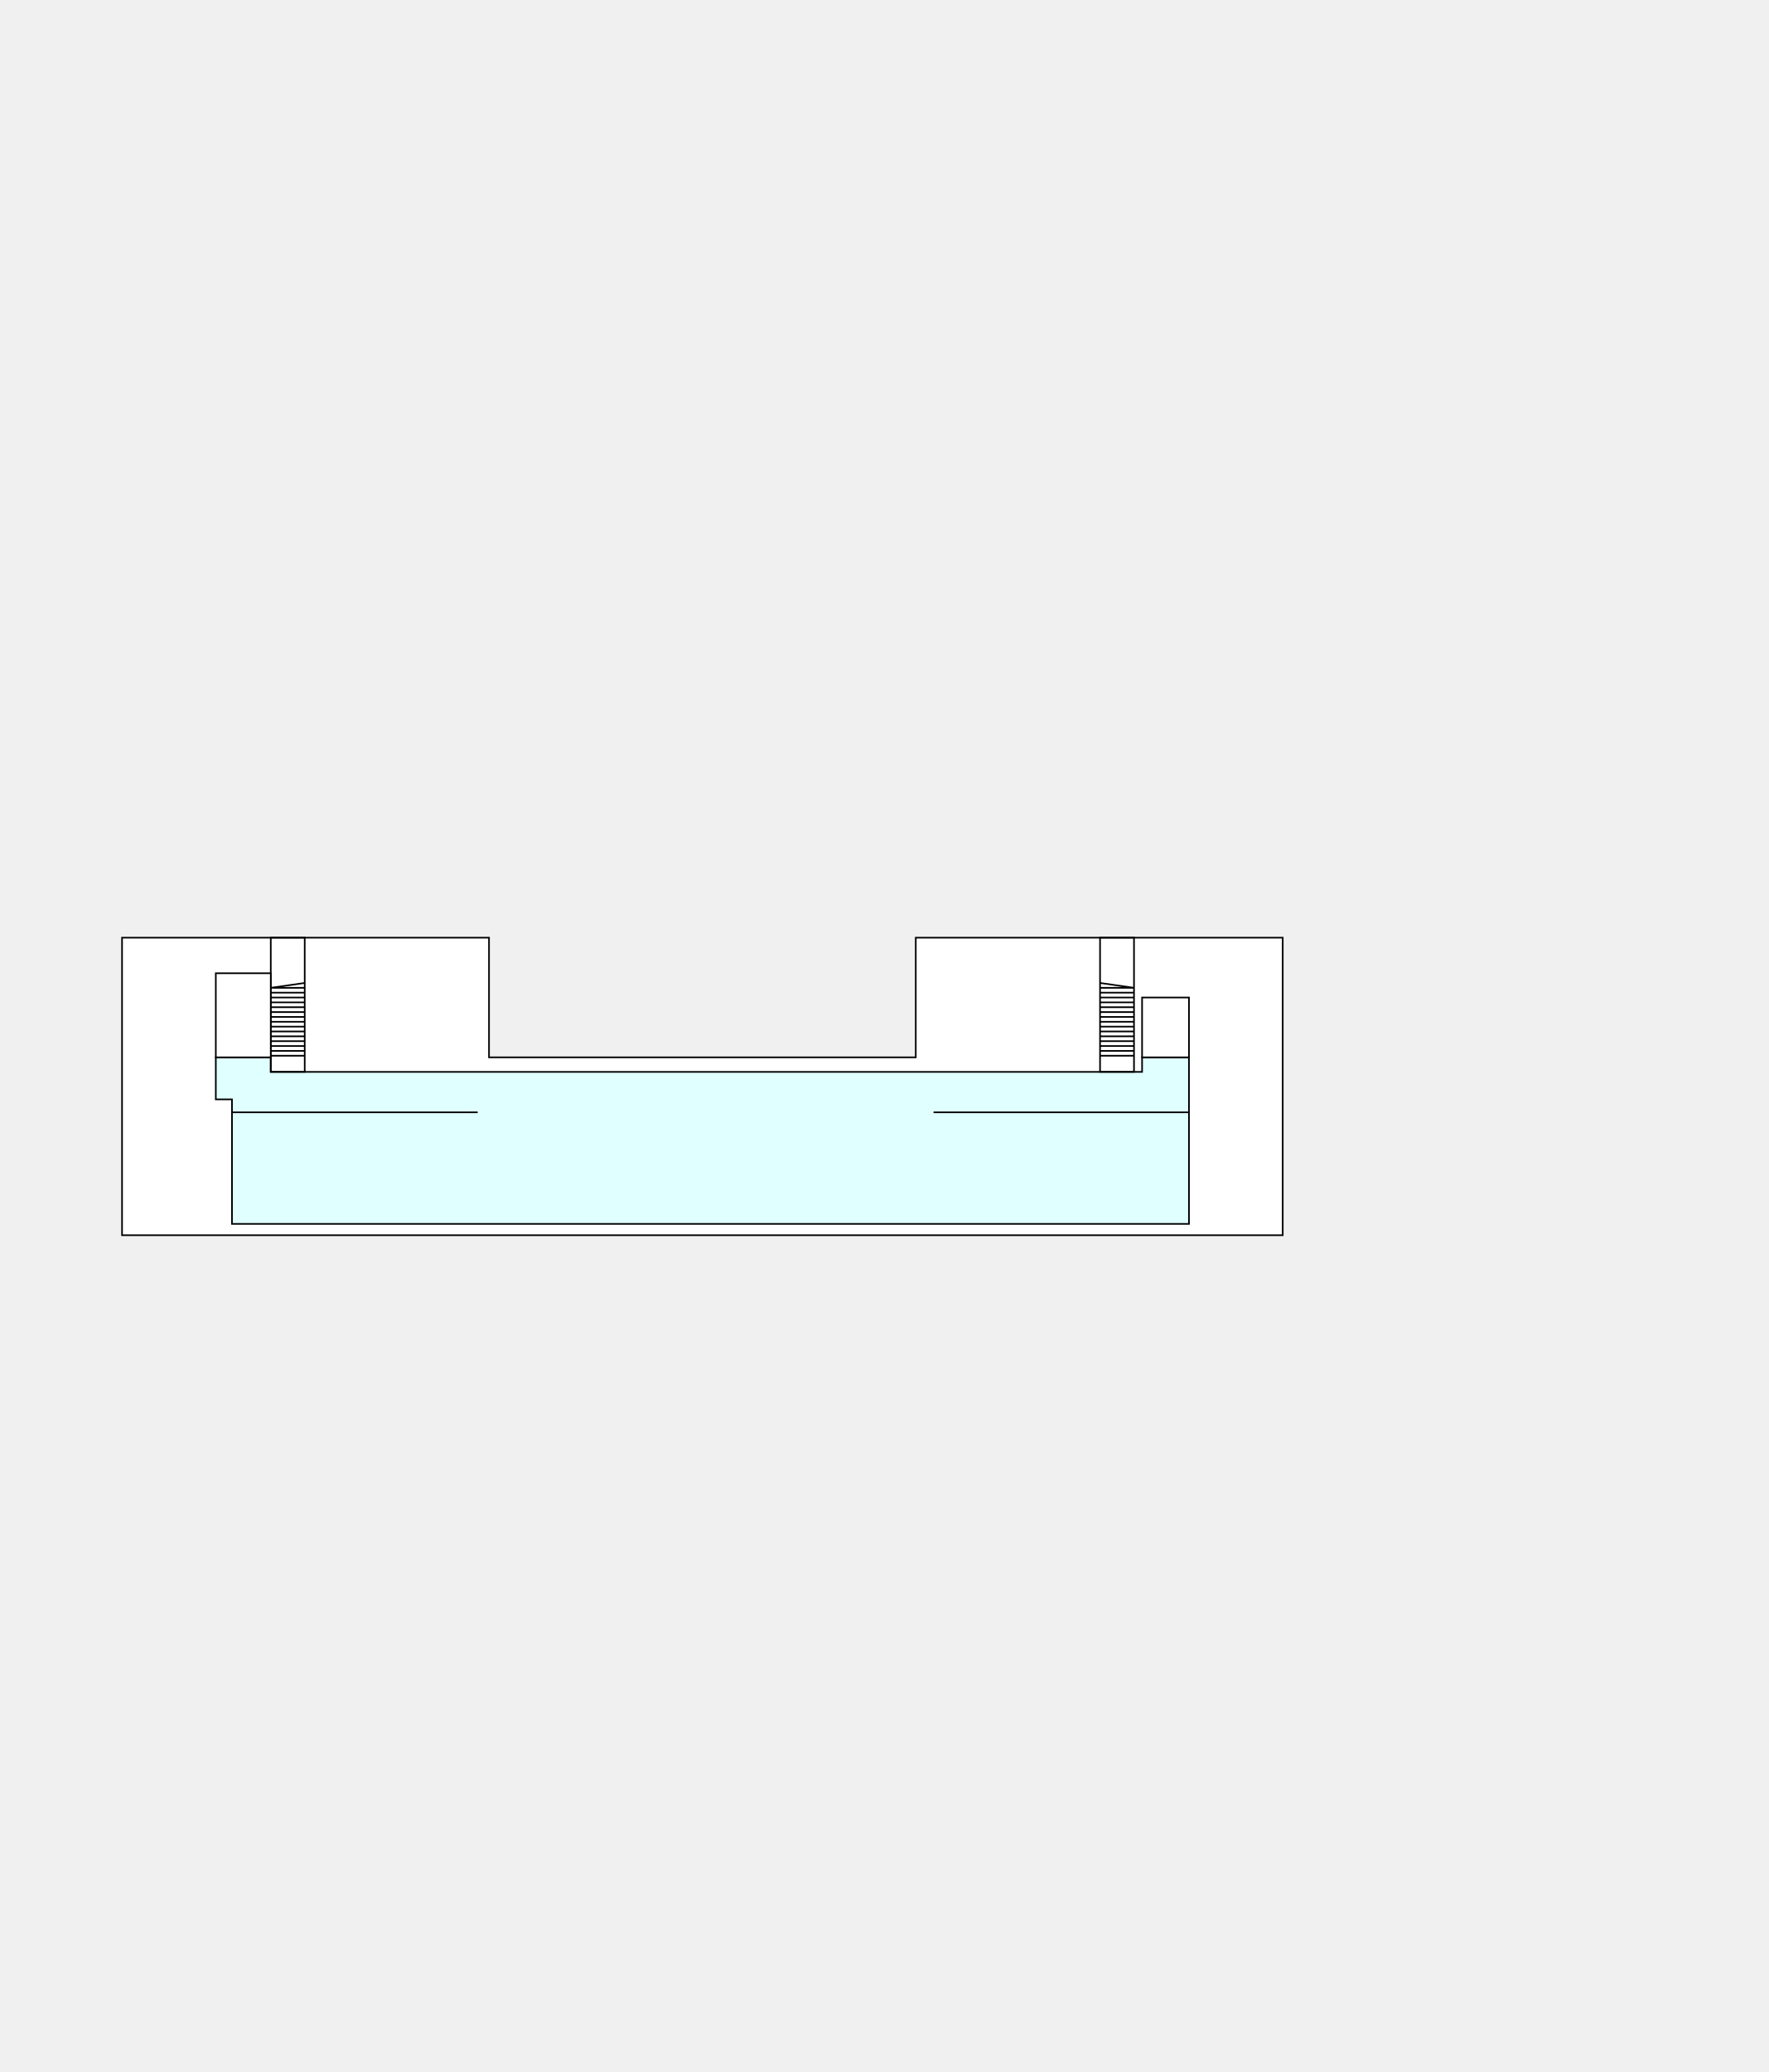
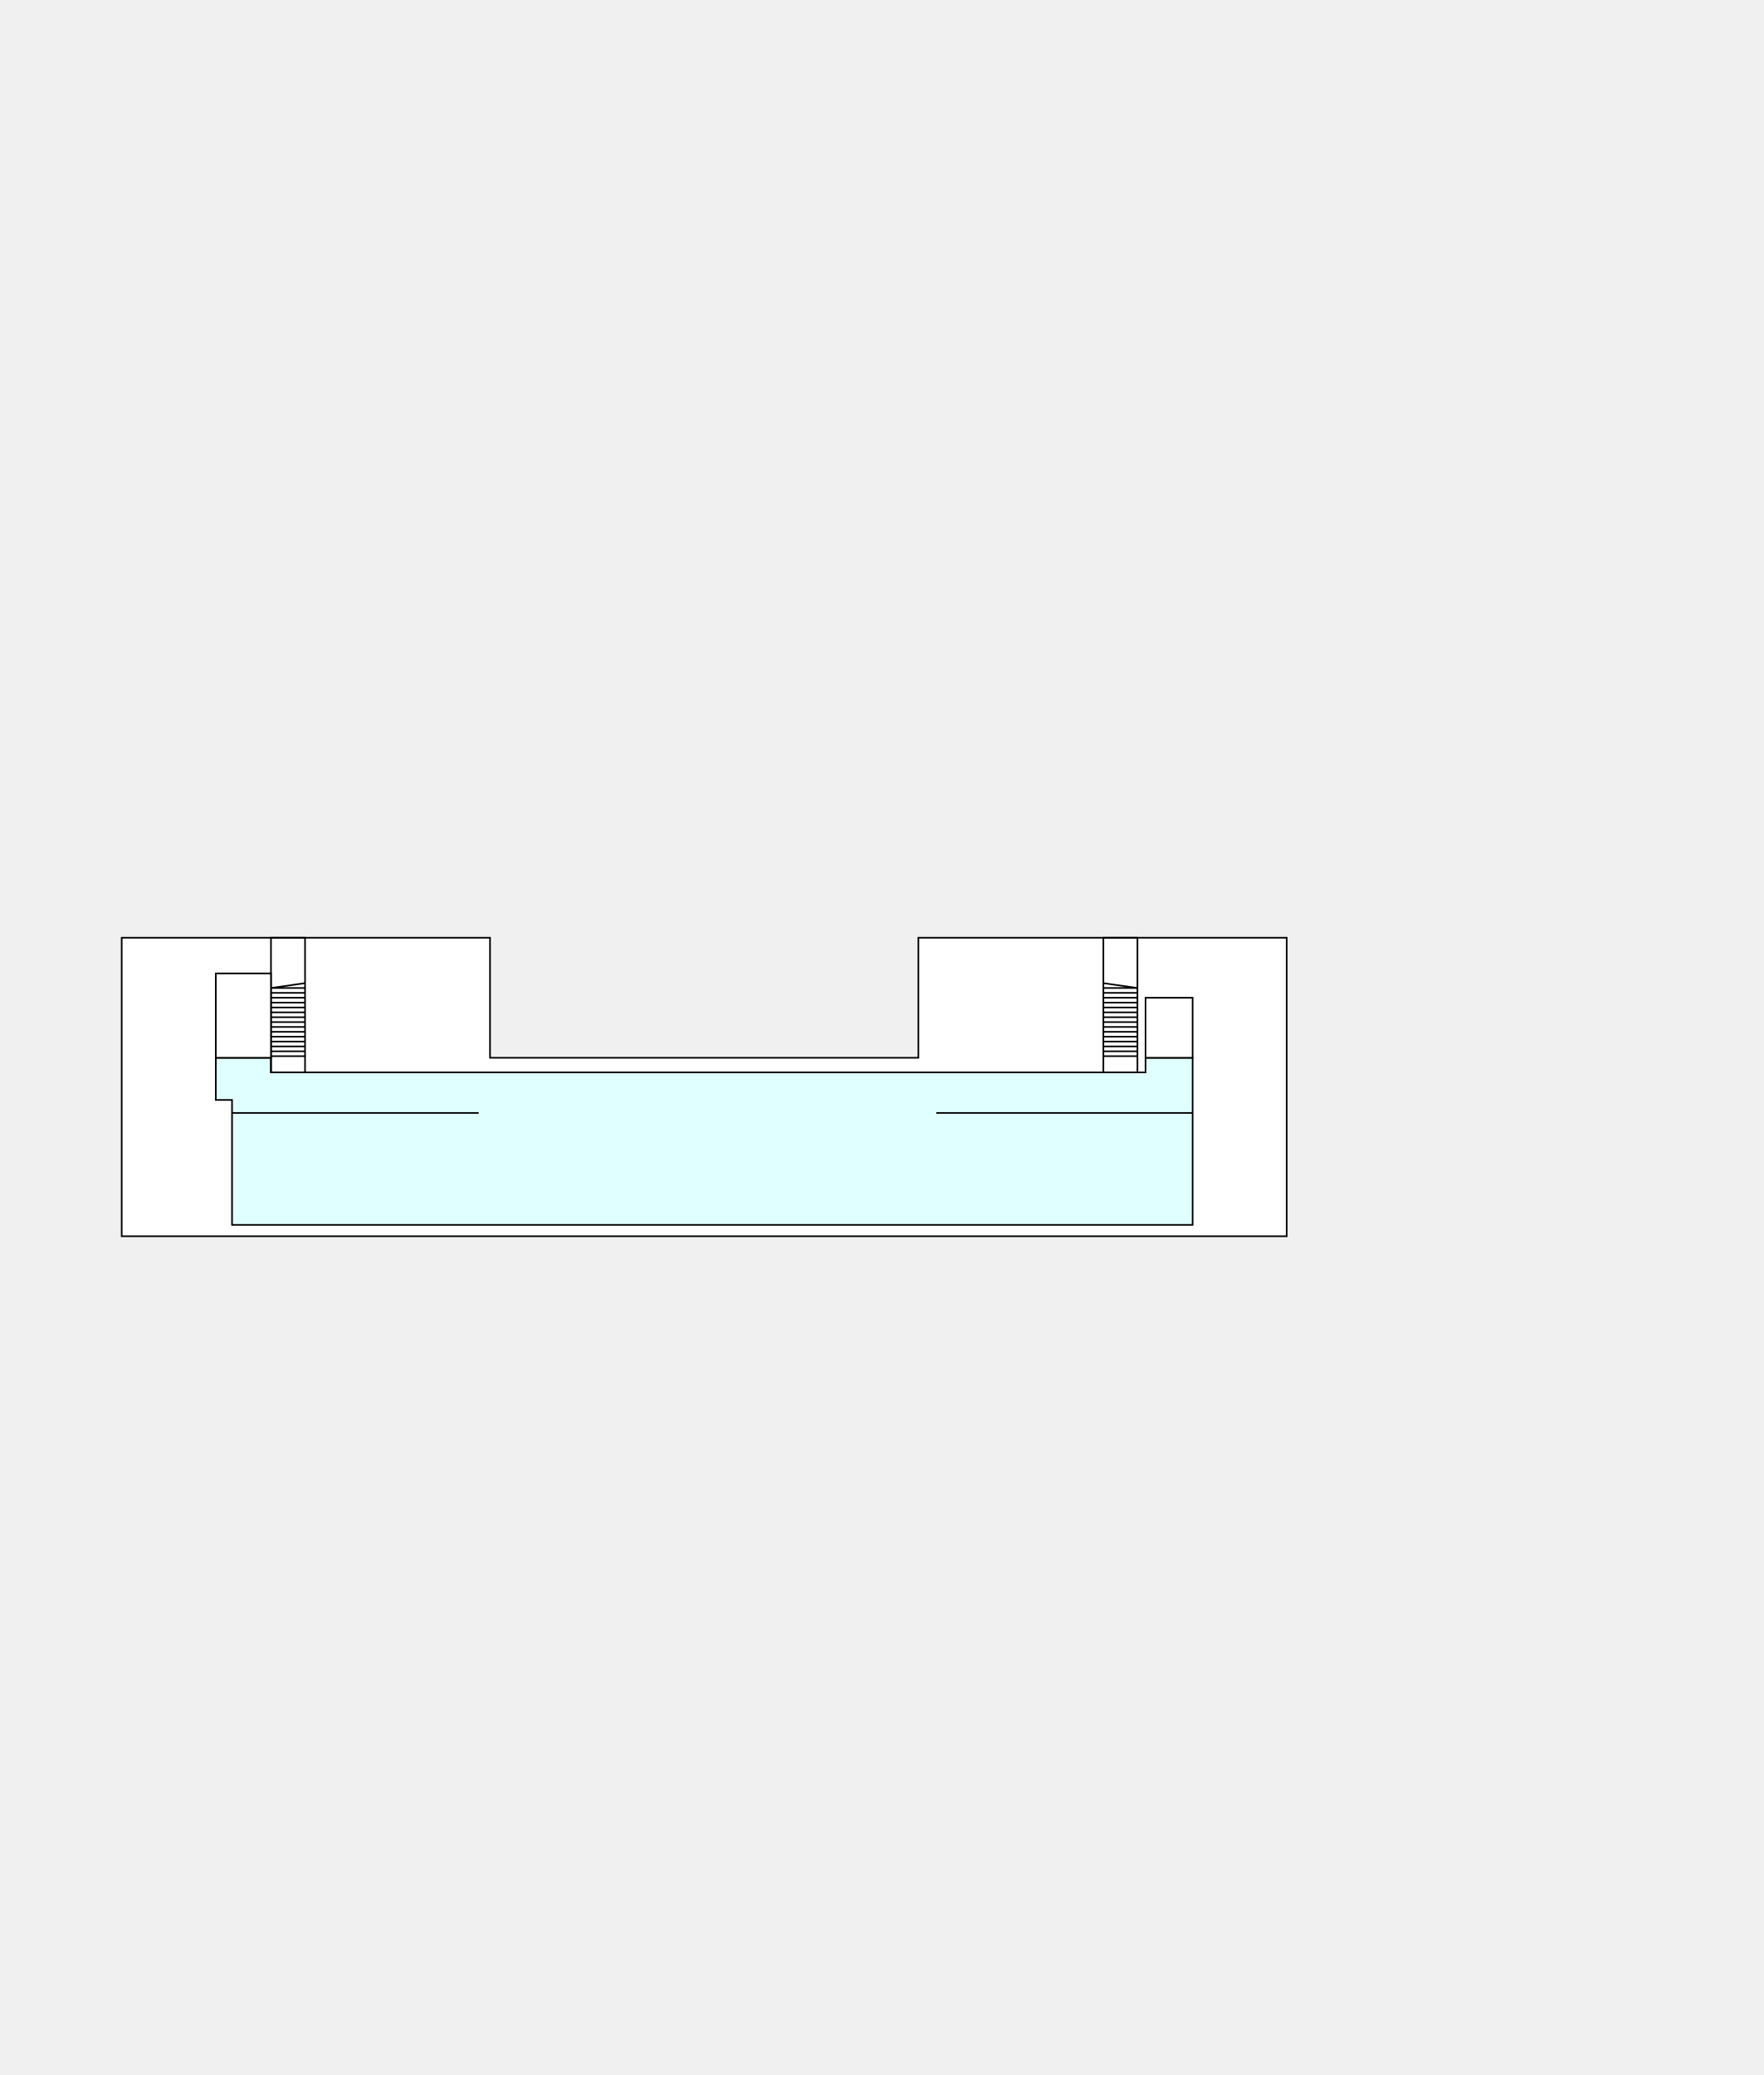
- <svg xmlns="http://www.w3.org/2000/svg" width="1094" height="1281.4" version="1.1" id="svg282" viewBox="0 0 1094 1281.4">
+ <svg xmlns="http://www.w3.org/2000/svg" width="1087" height="1279" version="1.1" id="svg282" viewBox="0 0 1087 1279">
  <defs id="defs1" />
-   <g id="floor_6" style="display:inline" transform="translate(0.5,1.9)">
-     <g transform="translate(20)" id="bg6">
-       <path fill="none" stroke="#000000" stroke-width="1px" d="m 55,578 h 227 v 74 H 546 V 578 H 773 V 762 H 55 Z" id="path272-4" style="fill:#ffffff;fill-opacity:1;stroke:none" />
-       <path fill="#e0ffff" stroke="#000000" stroke-width="1px" d="m 147,652 h -34 v 26 h 10 v 8 H 275 123 v 69 H 715 V 686 H 557 715 v -34 h -29 v 9 H 147 Z" id="path270" />
-       <path fill="none" stroke="#000000" stroke-width="1px" d="m 660,578 v 83 h 21 v -83 z m 0,31 h 21 z m 0,3 h 21 z m 0,3 h 21 z m 0,3 h 21 z m 0,3 h 21 z m 0,3 h 21 z m 0,3 h 21 z m 0,3 h 21 z m 0,3 h 21 z m 0,3 h 21 z m 0,3 h 21 z m 0,3 h 21 z m 0,3 h 21 z m 0,3 h 21 z m 0,3 h 21 z m 21,-42 -21,-3 z" id="____staircase61" />
-       <path fill="none" stroke="#000000" stroke-width="1px" d="m 147,578 v 83 h 21 v -83 z m 1,31 h 20 z m -1,3 h 21 z m 0,3 h 21 z m 0,3 h 21 z m 0,3 h 21 z m 0,3 h 21 z m 0,3 h 21 z m 0,3 h 21 z m 0,3 h 21 z m 0,3 h 21 z m 0,3 h 21 z m 0,3 h 21 z m 0,3 h 21 z m 0,3 h 21 z m 0,3 h 21 z m 0,-42 21,-3 z" id="____staircase62" />
-       <path fill="#ffffff" stroke="#000000" stroke-width="1px" id="____EV61" d="m 686,615 v 37 h 29 v -37 z" />
-       <path fill="#ffffff" stroke="#000000" stroke-width="1px" id="____WC62" d="m 113,600 v 52 h 34 v -52 z" />
-       <path fill="none" stroke="#000000" stroke-width="1px" d="m 55,578 h 227 v 74 H 546 V 578 H 773 V 762 H 55 Z" id="____outer6" />
-       <path fill="#c0c0c0" stroke="#000000" stroke-width="1px" id="Astronomical_Observatory" d="" />
+   <g id="floor_6" style="display:inline">
+     <g id="bg6" style="display:inline">
+       <path fill="none" stroke="#000000" d="m 75,578 h 227 v 74 H 566 V 578 H 793 V 762 H 75 Z" id="path272-4" style="fill:#ffffff;fill-opacity:1;stroke:none" />
+       <path fill="#e0ffff" stroke="#000000" d="m 167,652 h -34 v 26 h 10 v 8 H 295 143 v 69 H 735 V 686 H 577 735 v -34 h -29 v 9 H 167 Z" id="path270" />
+       <path fill="none" stroke="#000000" d="m 680,578 v 83 h 21 v -83 z m 0,31 h 21 z m 0,3 h 21 z m 0,3 h 21 z m 0,3 h 21 z m 0,3 h 21 z m 0,3 h 21 z m 0,3 h 21 z m 0,3 h 21 z m 0,3 h 21 z m 0,3 h 21 z m 0,3 h 21 z m 0,3 h 21 z m 0,3 h 21 z m 0,3 h 21 z m 0,3 h 21 z m 21,-42 -21,-3 z" id="____staircase61" />
+       <path fill="none" stroke="#000000" d="m 167,578 v 83 h 21 v -83 z m 1,31 h 20 z m -1,3 h 21 z m 0,3 h 21 z m 0,3 h 21 z m 0,3 h 21 z m 0,3 h 21 z m 0,3 h 21 z m 0,3 h 21 z m 0,3 h 21 z m 0,3 h 21 z m 0,3 h 21 z m 0,3 h 21 z m 0,3 h 21 z m 0,3 h 21 z m 0,3 h 21 z m 0,-42 21,-3 z" id="____staircase62" />
+       <path fill="#ffffff" stroke="#000000" id="____EV61" d="m 706,615 v 37 h 29 v -37 z" />
+       <path fill="#ffffff" stroke="#000000" id="____WC62" d="m 133,600 v 52 h 34 v -52 z" />
+       <path fill="none" stroke="#000000" d="m 75,578 h 227 v 74 H 566 V 578 H 793 V 762 H 75 Z" id="____outer6" />
+       <path fill="#c0c0c0" stroke="#000000" id="Astronomical_Observatory" d="" />
    </g>
  </g>
</svg>
